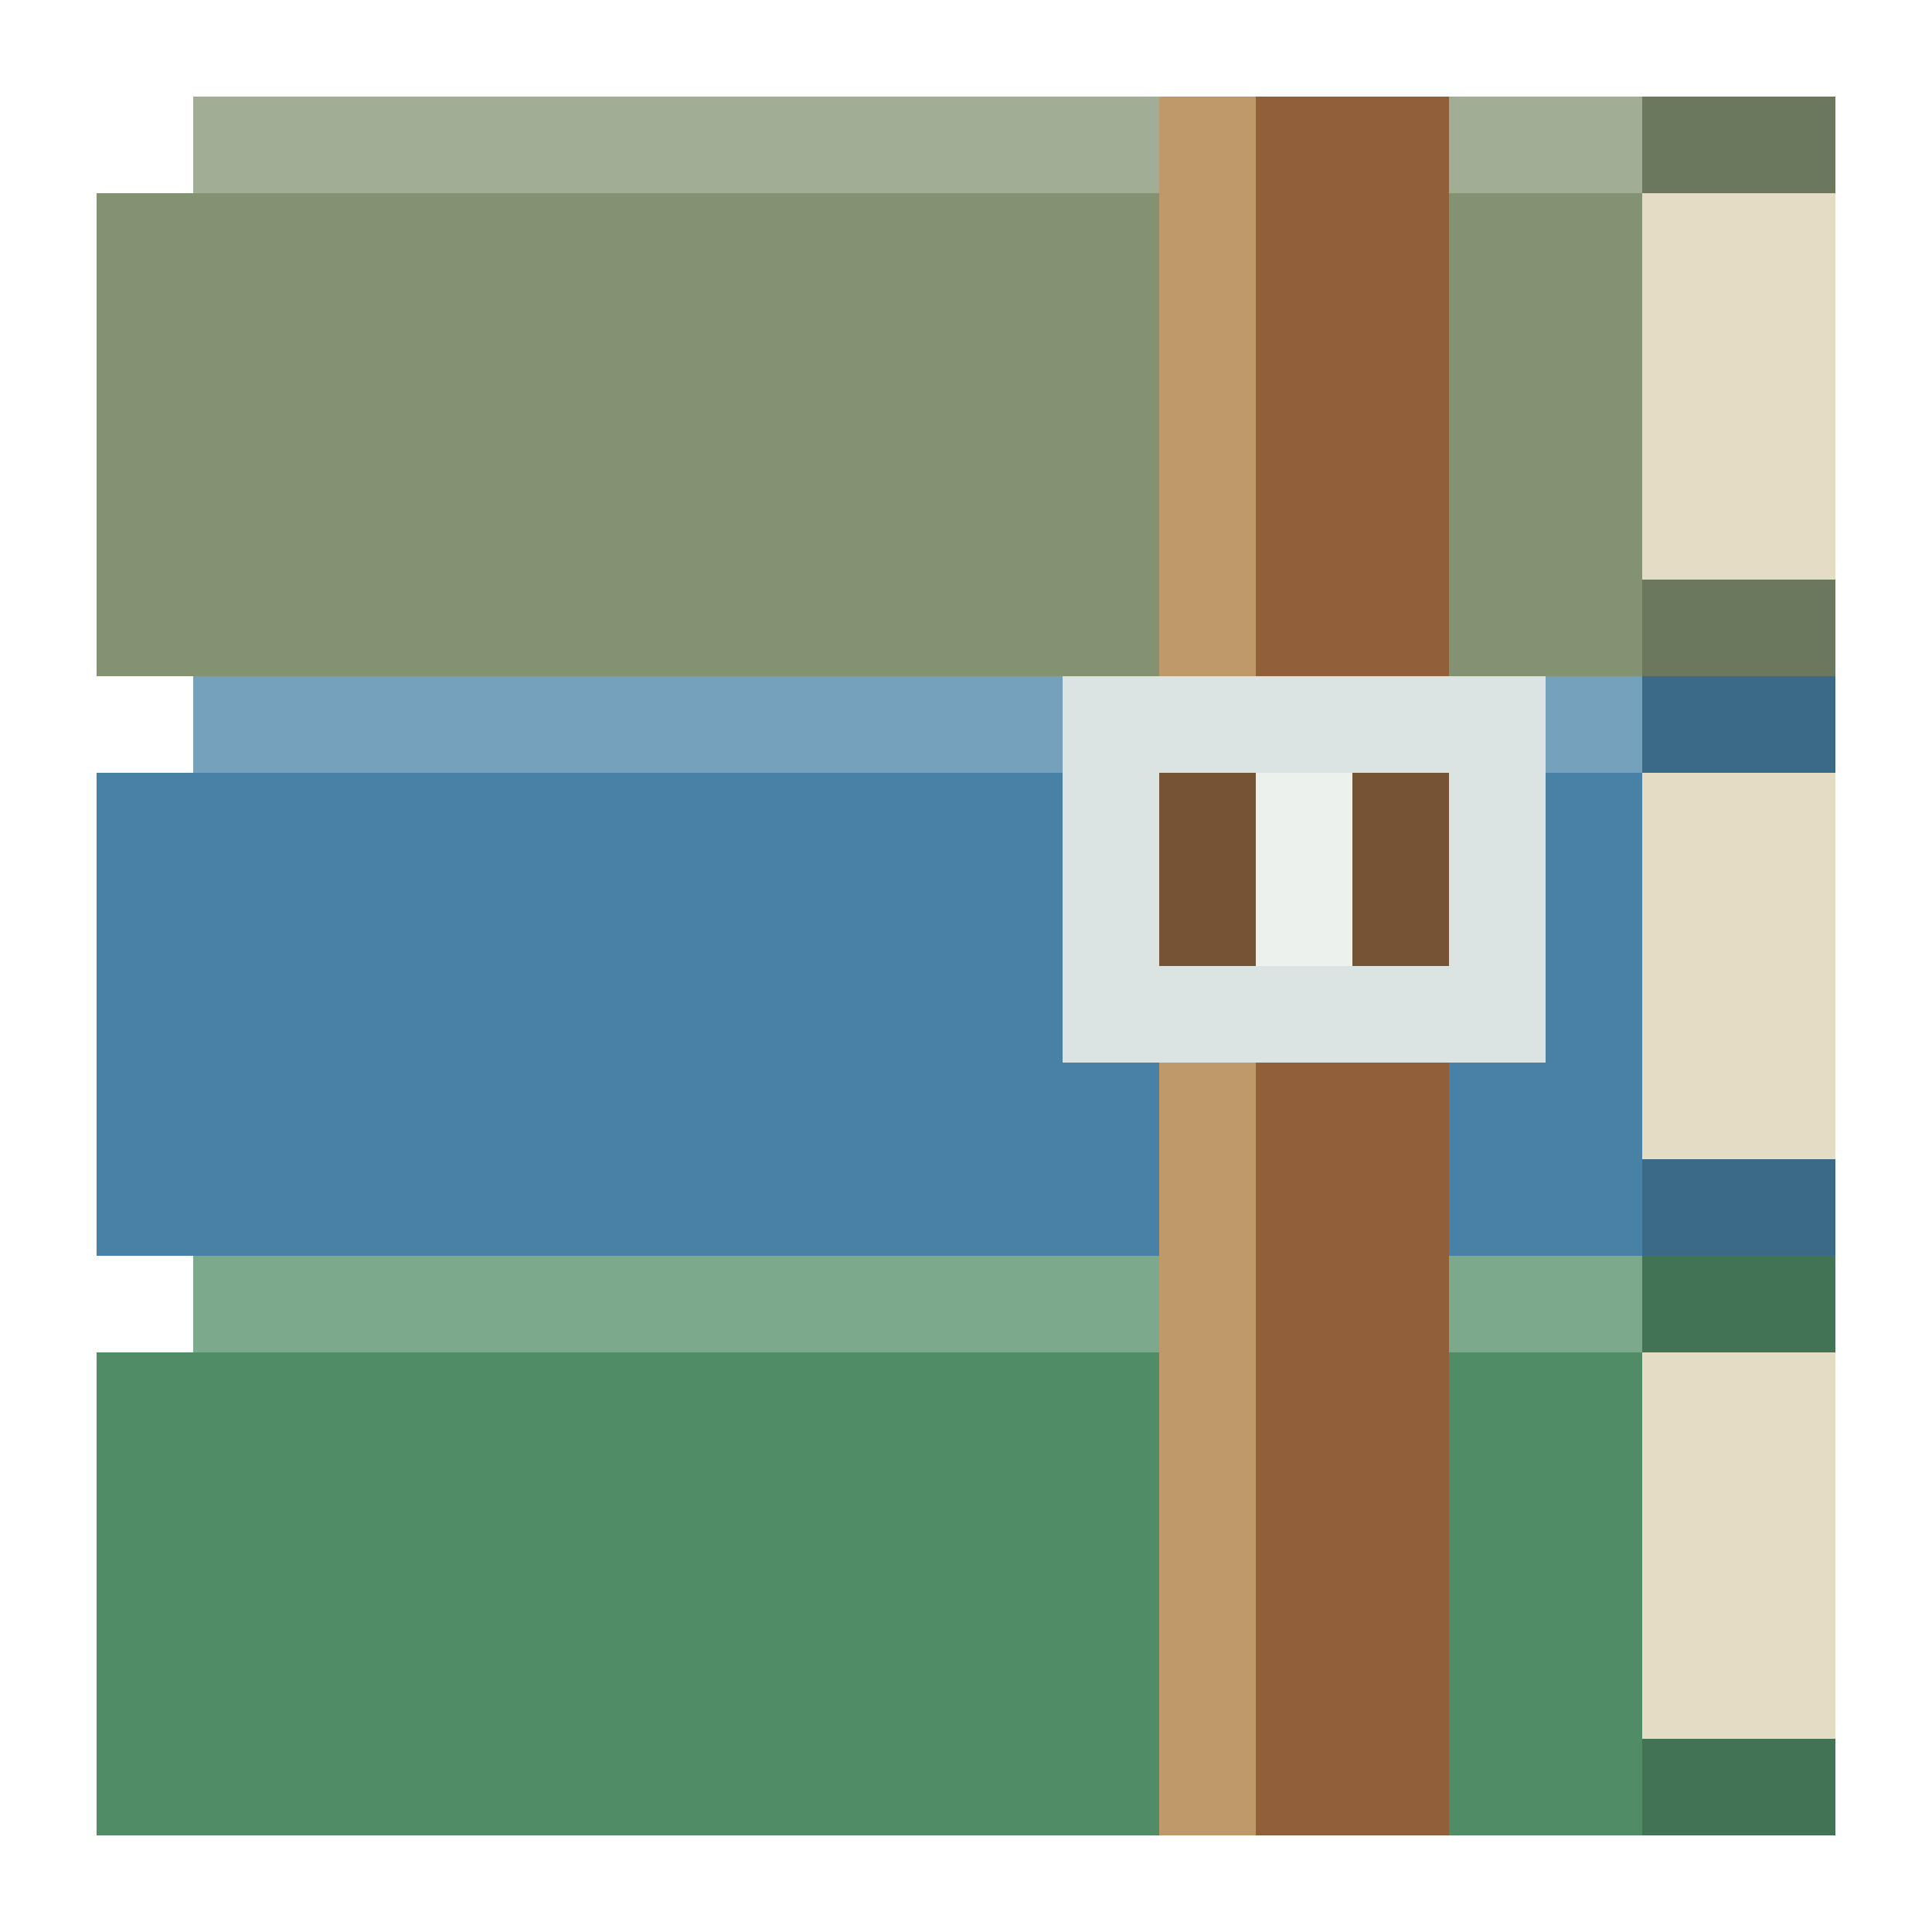
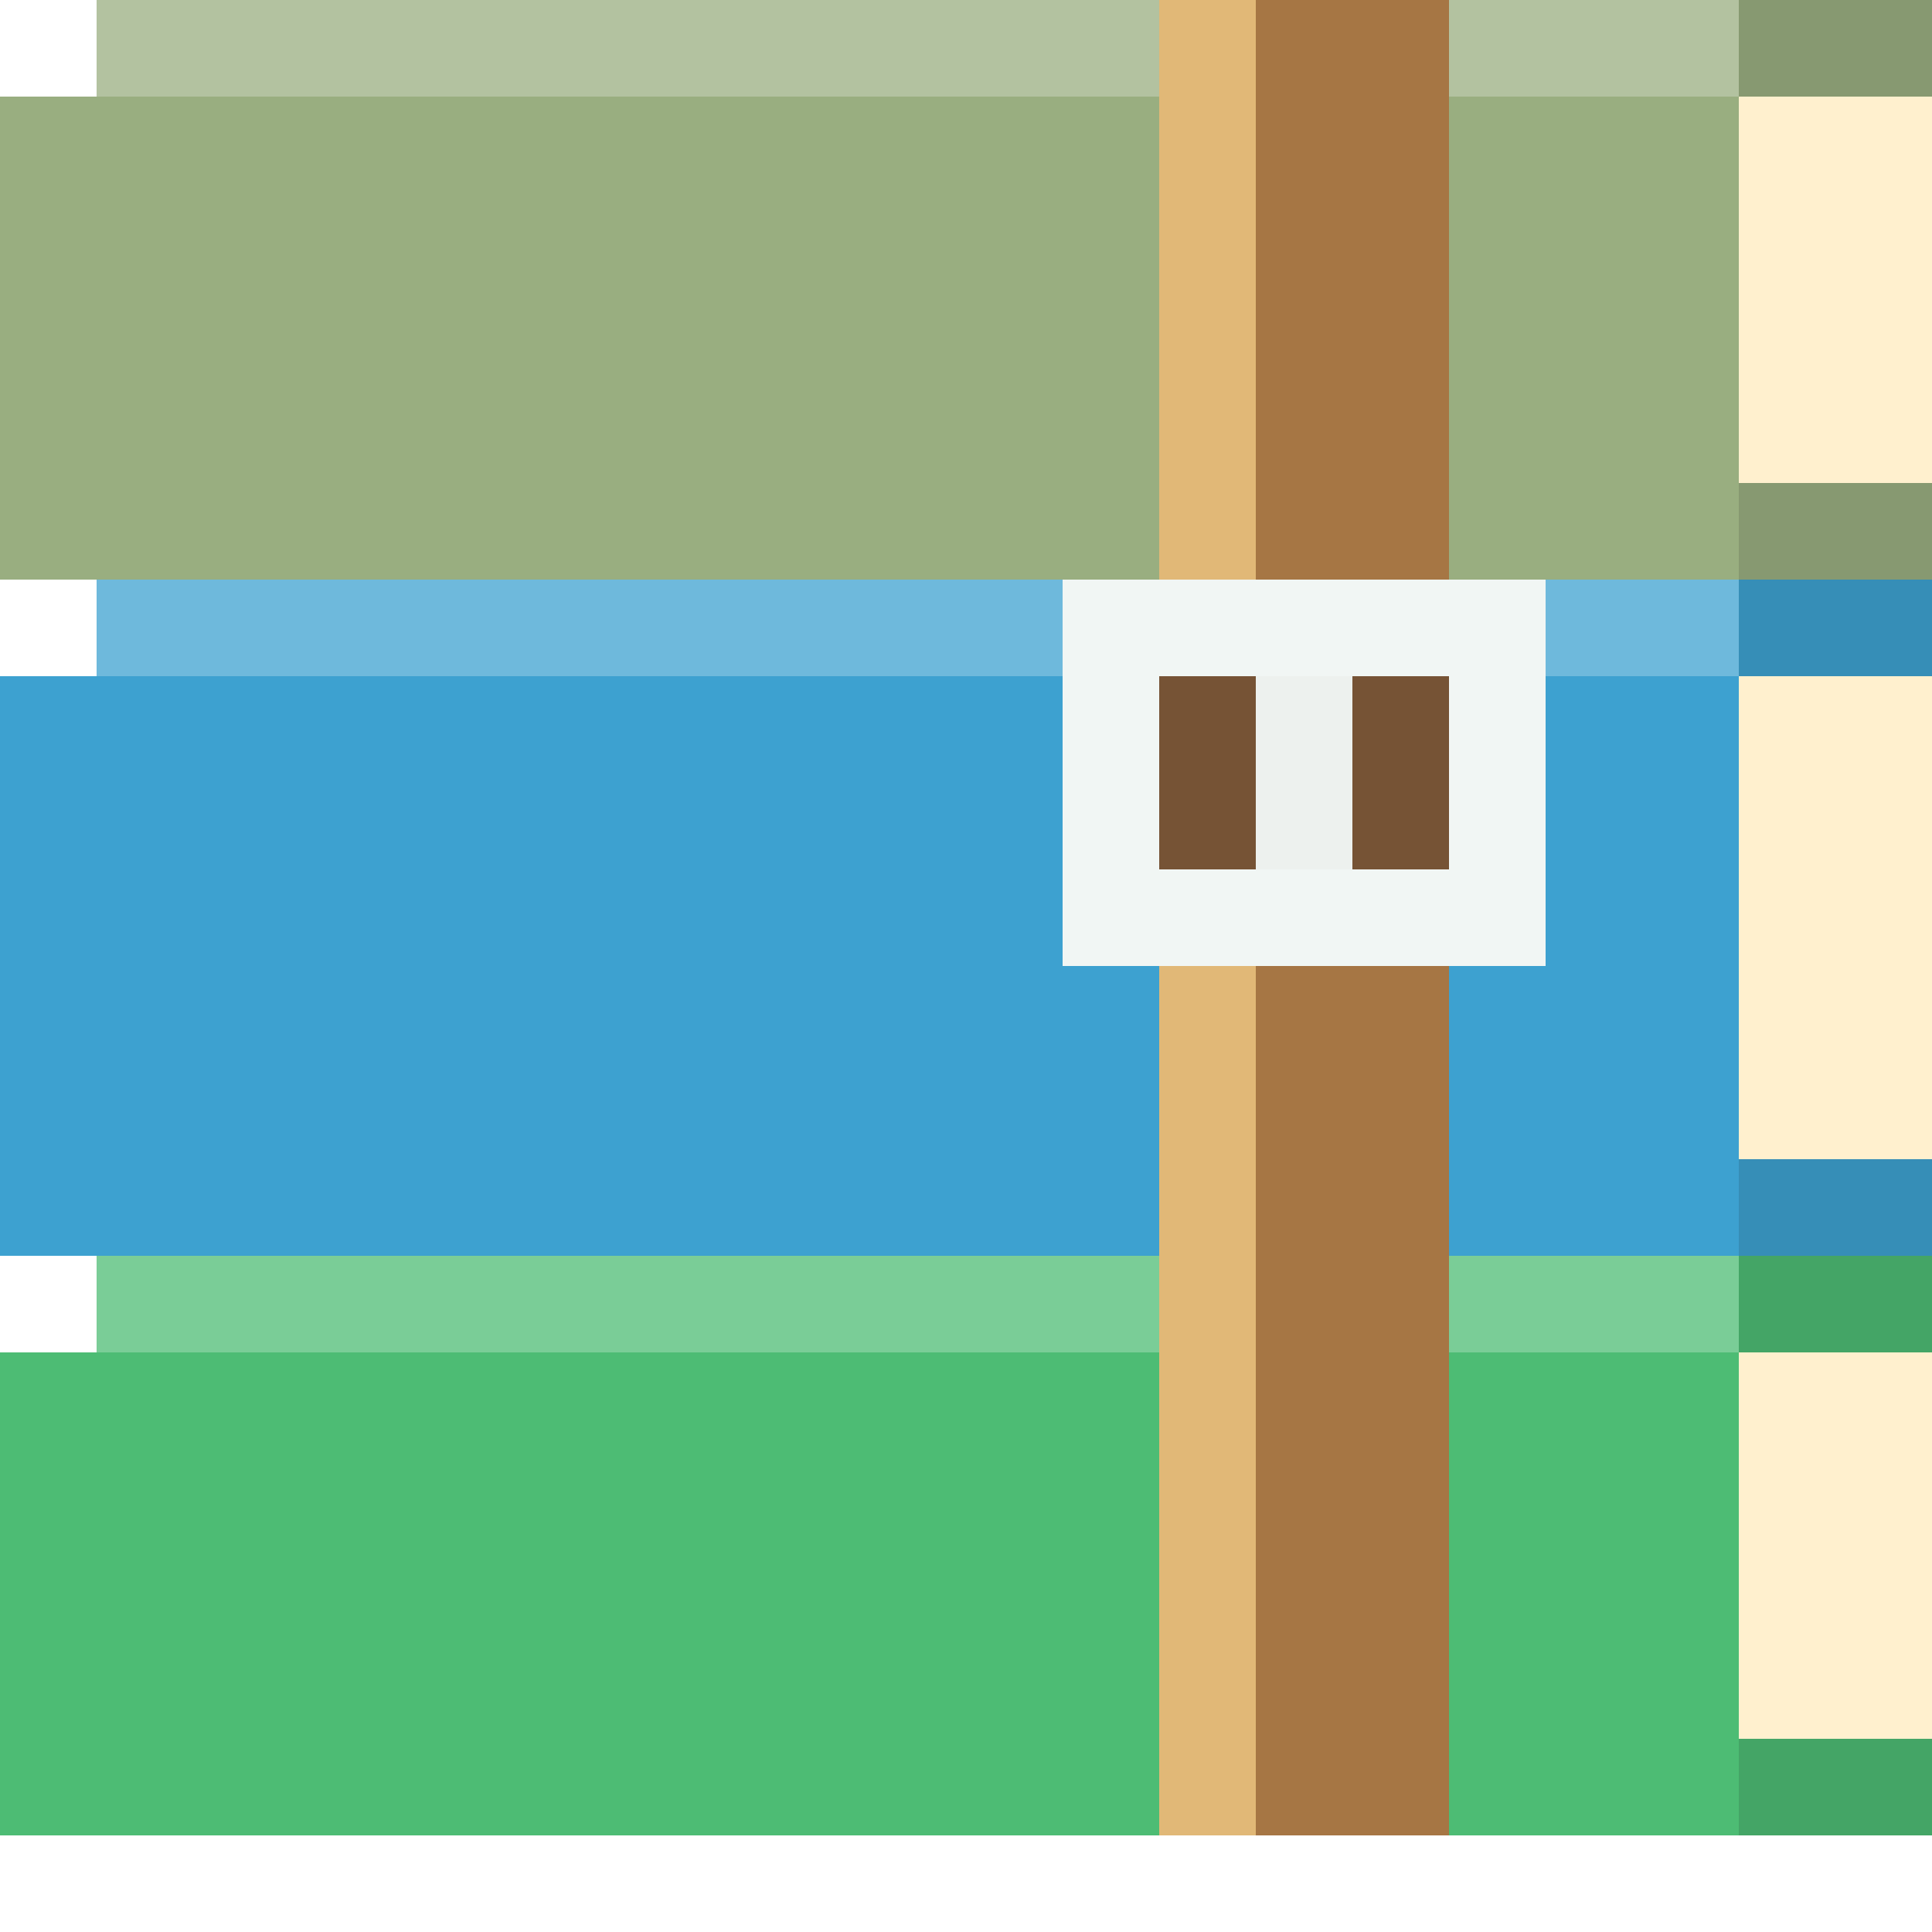
<svg xmlns="http://www.w3.org/2000/svg" width="20" height="20" viewBox="0 0 20 20">
  <defs />
-   <path fill="#427354" stroke="none" d="M 2 13 L 19 13 L 19 19 L 2 19 Z" />
-   <path fill="#508c66" stroke="none" d="M 1 14 L 17 14 L 17 19 L 1 19 Z" />
-   <path fill="#7ca98c" stroke="none" d="M 2 13 L 17 13 L 17 14 L 2 14 Z" />
-   <path fill="#e4dcc5" stroke="none" d="M 17 14 L 19 14 L 19 18 L 17 18 Z" />
-   <path fill="#3a6a87" stroke="none" d="M 2 7 L 19 7 L 19 13 L 2 13 Z" />
-   <path fill="#4781a5" stroke="none" d="M 1 8 L 17 8 L 17 13 L 1 13 Z" />
-   <path fill="#75a1bc" stroke="none" d="M 2 7 L 17 7 L 17 8 L 2 8 Z" />
-   <path fill="#e4dcc5" stroke="none" d="M 17 8 L 19 8 L 19 12 L 17 12 Z" />
-   <path fill="#6b785d" stroke="none" d="M 2 1 L 19 1 L 19 7 L 2 7 Z" />
-   <path fill="#839271" stroke="none" d="M 1 2 L 17 2 L 17 7 L 1 7 Z" />
-   <path fill="#a2ad95" stroke="none" d="M 2 1 L 17 1 L 17 2 L 2 2 Z" />
-   <path fill="#e4dcc5" stroke="none" d="M 17 2 L 19 2 L 19 6 L 17 6 Z" />
-   <path fill="#91603b" stroke="none" d="M 12 1 L 15 1 L 15 19 L 12 19 Z" />
-   <path fill="#c0996a" stroke="none" d="M 12 1 L 13 1 L 13 19 L 12 19 Z" />
-   <path fill="#dce3e3" stroke="none" d="M 11 7 L 16 7 L 16 11 L 11 11 Z" />
-   <path fill="#765335" stroke="none" d="M 12 8 L 15 8 L 15 10 L 12 10 Z" />
-   <path fill="#edf1ee" stroke="none" d="M 13 8 L 14 8 L 14 10 L 13 10 Z" />
+   <path fill="#44a566" stroke="none" d="M 1 13 L 20 13 L 20 19 L 1 19 Z" />
+   <path fill="#4dbc74" stroke="none" d="M 0 14 L 18 14 L 18 19 L 0 19 Z" />
+   <path fill="#7acd97" stroke="none" d="M 1 13 L 18 13 L 18 14 L 1 14 Z" />
+   <path fill="#fff0ce" stroke="none" d="M 18 14 L 20 14 L 20 18 L 18 18 Z" />
+   <path fill="#368eb7" stroke="none" d="M 1 6 L 20 6 L 20 13 L 1 13 Z" />
+   <path fill="#3da1d0" stroke="none" d="M 0 7 L 18 7 L 18 13 L 0 13 Z" />
+   <path fill="#6eb9dc" stroke="none" d="M 1 6 L 18 6 L 18 7 L 1 7 Z" />
+   <path fill="#fff0ce" stroke="none" d="M 18 7 L 20 7 L 20 12 L 18 12 Z" />
+   <path fill="#879971" stroke="none" d="M 1 0 L 20 0 L 20 6 L 1 6 Z" />
+   <path fill="#99ae80" stroke="none" d="M 0 1 L 18 1 L 18 6 L 0 6 Z" />
+   <path fill="#b3c2a0" stroke="none" d="M 1 0 L 18 0 L 18 1 L 1 1 Z" />
+   <path fill="#fff0ce" stroke="none" d="M 18 1 L 20 1 L 20 5 L 18 5 Z" />
+   <path fill="#a67644" stroke="none" d="M 12 0 L 15 0 L 15 19 L 12 19 Z" />
+   <path fill="#e1b877" stroke="none" d="M 12 0 L 13 0 L 13 19 L 12 19 Z" />
+   <path fill="#f1f6f4" stroke="none" d="M 11 6 L 16 6 L 16 10 L 11 10 Z" />
+   <path fill="#765335" stroke="none" d="M 12 7 L 15 7 L 15 9 L 12 9 Z" />
+   <path fill="#edf1ee" stroke="none" d="M 13 7 L 14 7 L 14 9 L 13 9 Z" />
</svg>
